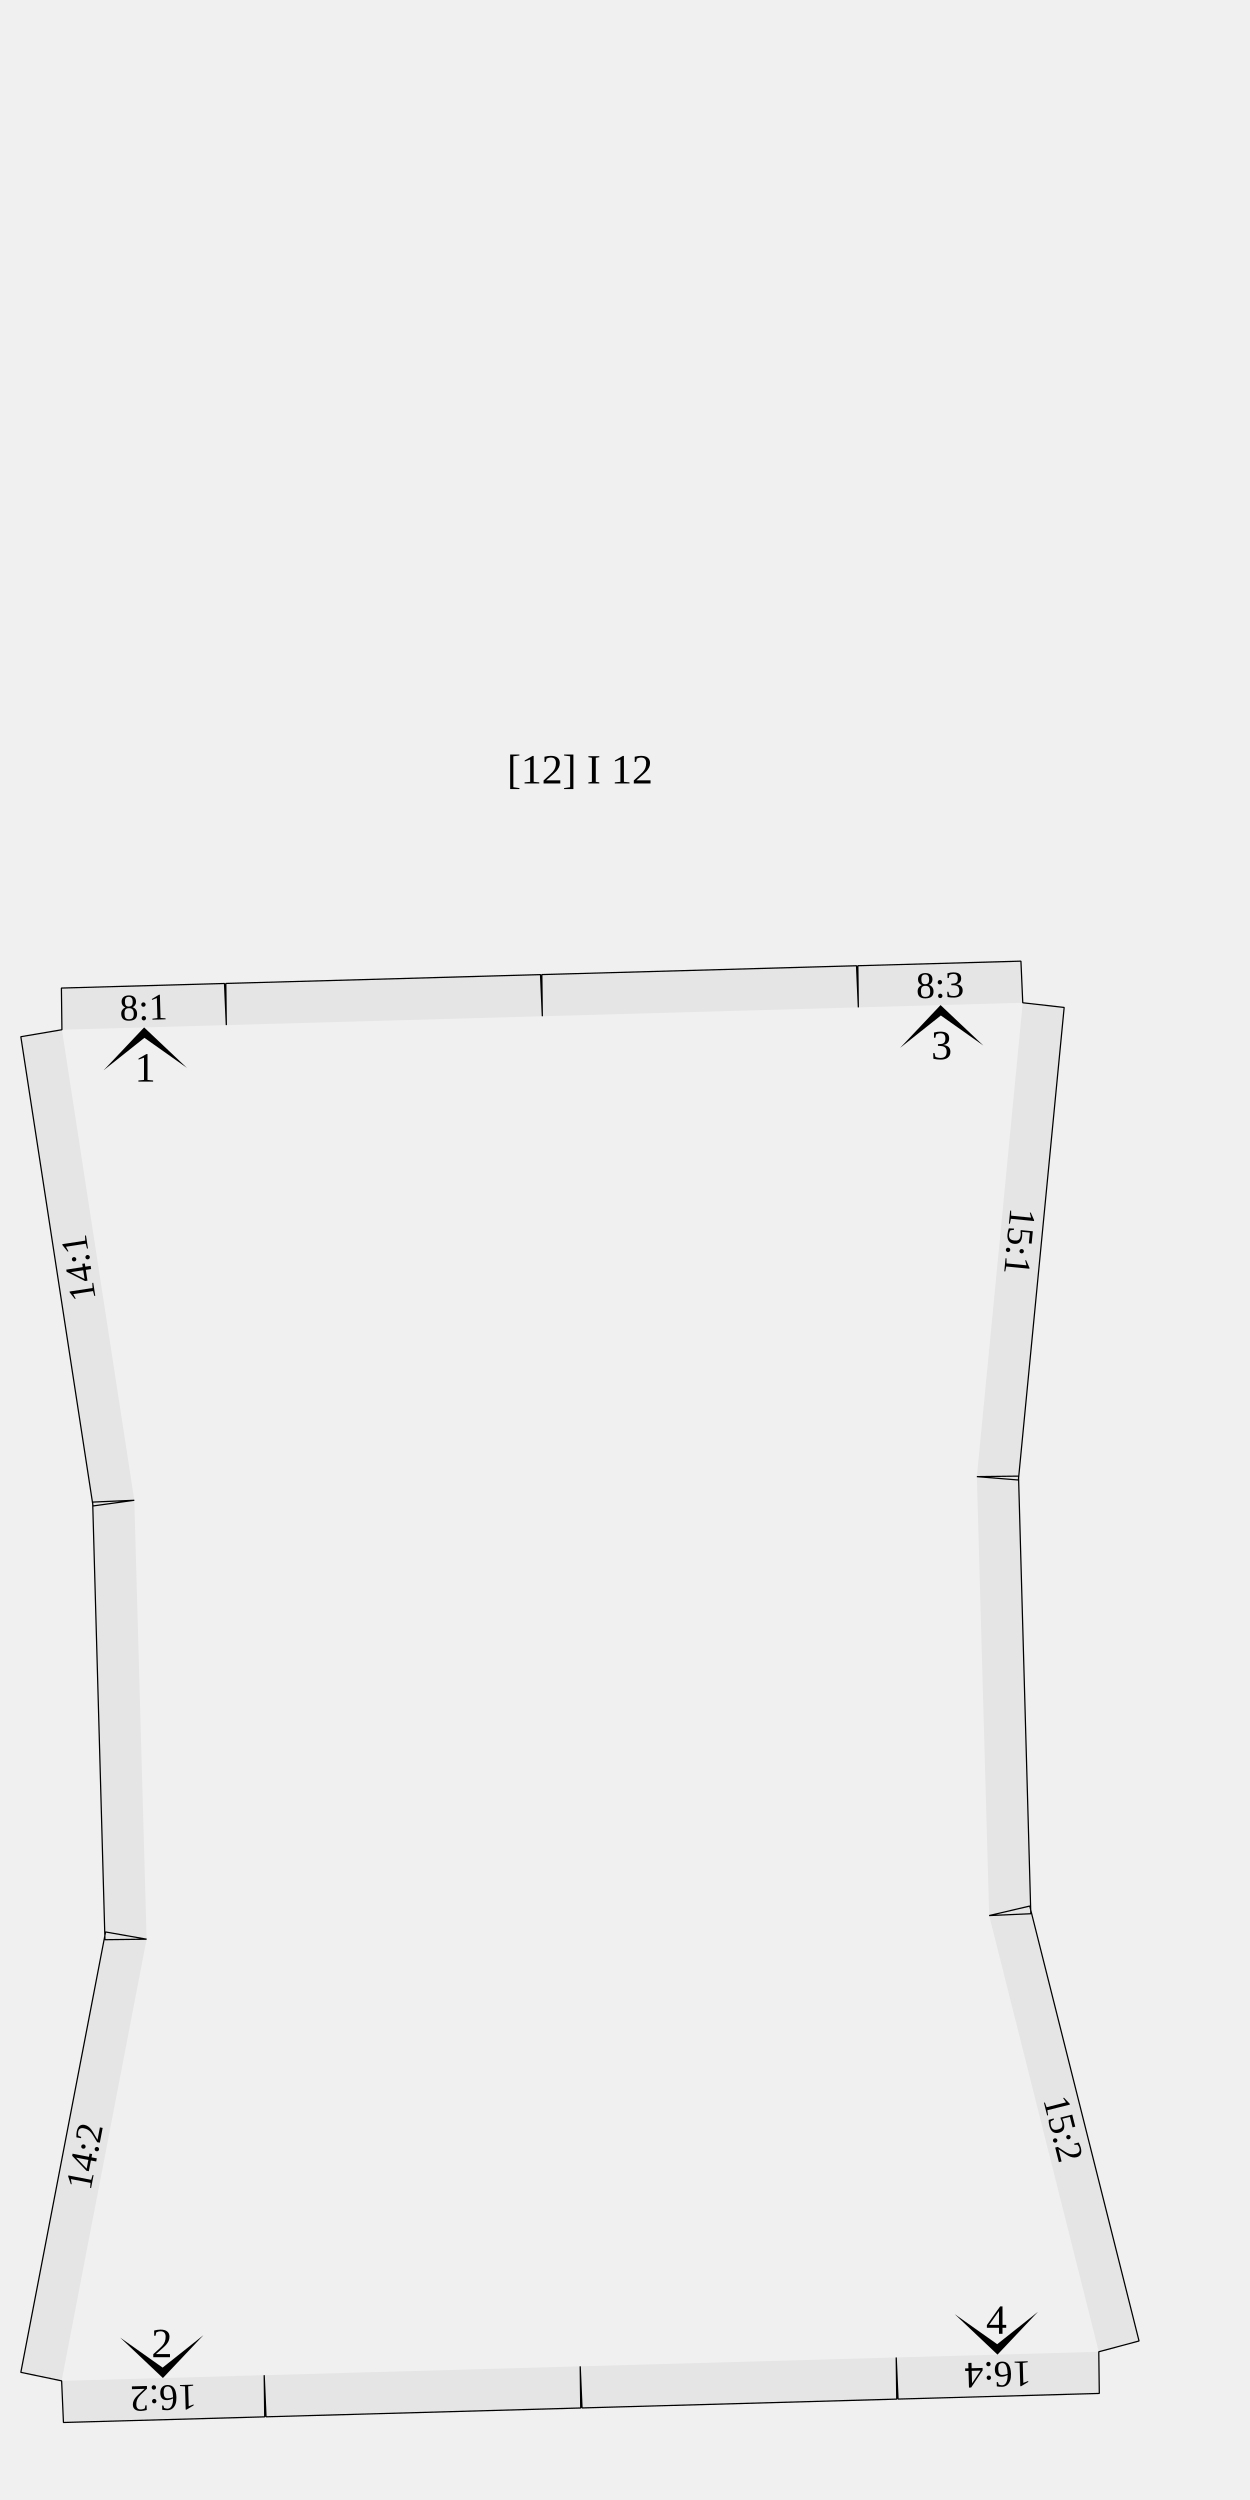
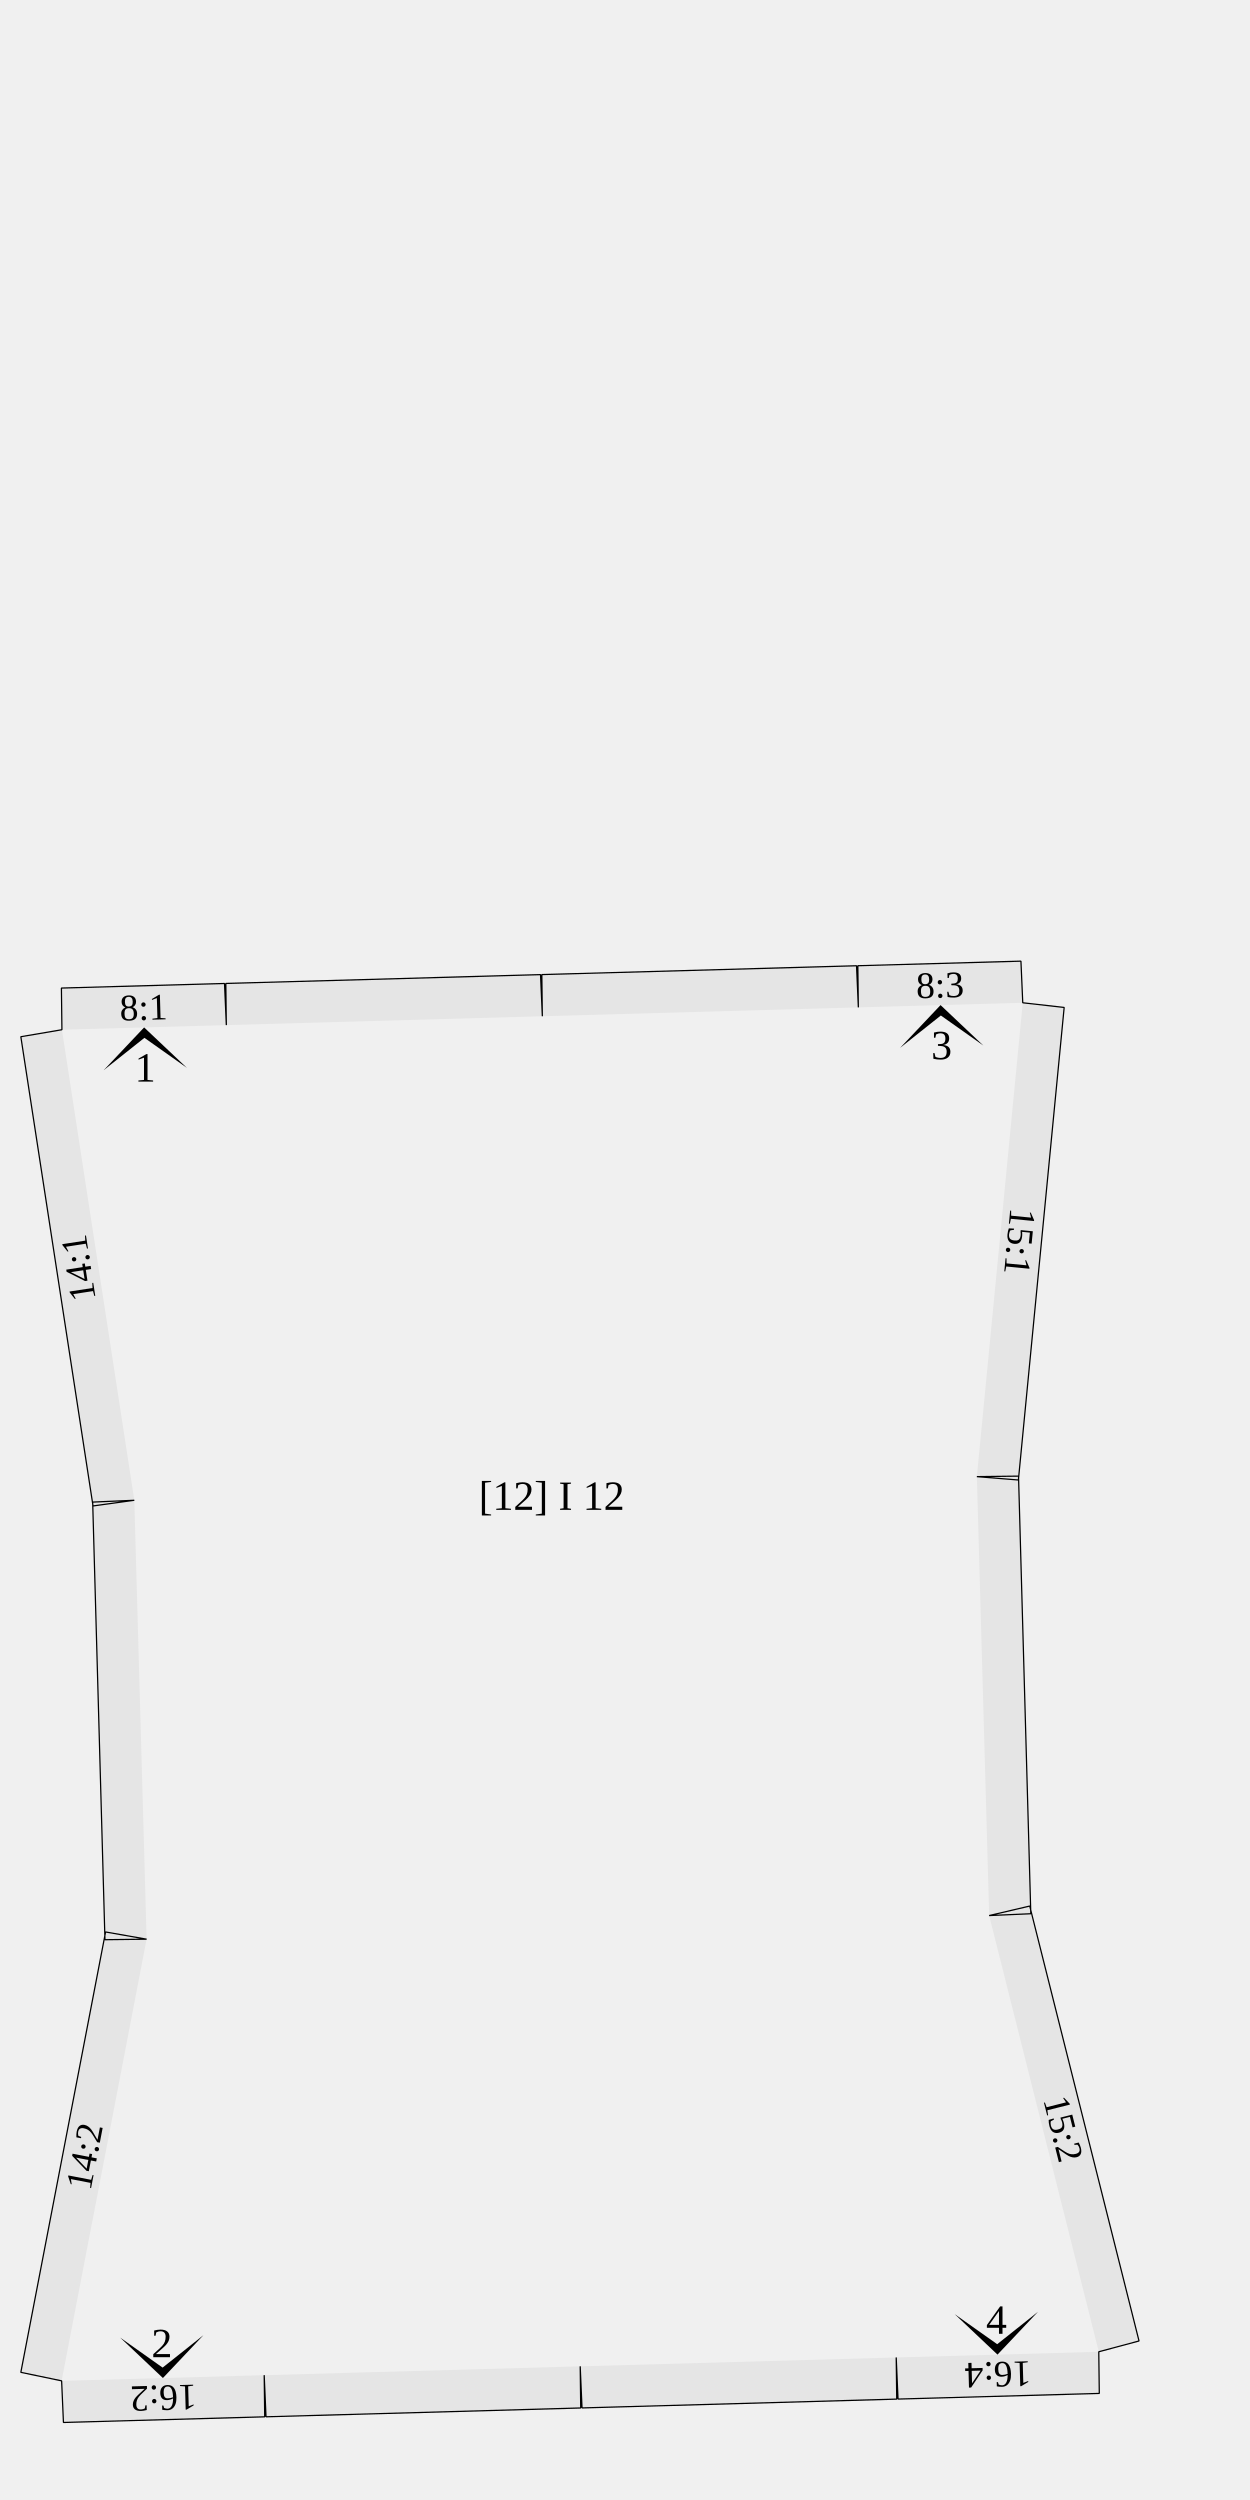
- <svg xmlns="http://www.w3.org/2000/svg" version="1.1" width="300.00mm" height="600.00mm" viewBox="0 0 300.00 600.00">
-   <style type="text/css">
+ <svg xmlns="http://www.w3.org/2000/svg" version="1.1" width="300.00mm" height="600.00mm" viewBox="0 0 300.00 600.00" id="svg900">
+   <defs id="defs904" />
+   <style type="text/css" id="style824">
    path {
        fill: none;
        stroke-linecap: butt;
        stroke-linejoin: bevel;
        stroke-dasharray: none;
    }
    path.outer {
        stroke: #000000;
        stroke-dasharray: none;
        stroke-dashoffset: 0;
        stroke-width: 0.3;
        stroke-opacity: 1.0;
    }
    path.convex {
        stroke: #000000;
        stroke-dasharray: 0.50,1.00;
        stroke-dashoffset:0;
        stroke-width:0.2;
        stroke-opacity: 1.0
    }
    path.concave {
        stroke: #000000;
        stroke-dasharray: 1.00,0.50,0.20,0.50;
        stroke-dashoffset: 0;
        stroke-width: 0.2;
        stroke-opacity: 1.0
    }
    path.freestyle {
        stroke: #000000;
        stroke-dasharray: none;
        stroke-dashoffset: 0;
        stroke-width: 0.2;
        stroke-opacity: 1.0
    }
    path.outer_background {
        stroke: #ffffff;
        stroke-opacity: 1.0;
        stroke-width: 0.5
    }
    path.inner_background {
        stroke: #ffffff;
        stroke-opacity: 1.0;
        stroke-width: 0.2
    }
    path.sticker {
        fill: #e5e5e5;
        stroke: none;
        fill-opacity: 1.0;
    }
    path.arrow {
        fill: #000000;
    }
    text {
        font-style: normal;
        fill: #000000;
        fill-opacity: 1.0;
        stroke: none;
    }
    text, tspan {
        text-anchor:middle;
    }
    </style>
-   <g>
-     <text transform="translate(139.1843 188.028)" style="font-size:10.00">
-       <tspan>[12] I 12</tspan>
-     </text>
-     <path class="sticker" d=" M 32.233 360.064 L 22.325 361.43 L 5 248.81 L 14.86 247.135 Z M 35.187 465.408 L 25.187 465.531 L 22.241 360.502 L 32.233 360.064 Z M 14.79 571.406 L 5 569.362 L 25.338 463.672 L 35.187 465.408 Z M 54.319 246.028 L 54.195 236.027 L 129.723 233.909 L 130.161 243.9 Z M 139.249 567.915 L 139.373 577.916 L 63.845 580.034 L 63.407 570.043 Z M 14.86 247.135 L 14.737 237.134 L 53.881 236.036 L 54.319 246.028 Z M 63.407 570.043 L 63.53 580.043 L 15.228 581.398 L 14.79 571.406 Z M 245.462 240.666 L 255.4 241.787 L 244.415 355.2 L 234.447 354.392 Z M 234.447 354.392 L 244.447 354.269 L 247.393 459.298 L 237.402 459.736 Z M 237.402 459.736 L 247.138 457.451 L 273.369 561.835 L 263.708 564.424 Z M 130.161 243.9 L 130.038 233.9 L 205.566 231.781 L 206.003 241.773 Z M 215.091 565.788 L 215.215 575.788 L 139.687 577.907 L 139.249 567.915 Z M 206.003 241.773 L 205.88 231.773 L 245.024 230.675 L 245.462 240.666 Z M 263.708 564.424 L 263.832 574.425 L 215.529 575.78 L 215.091 565.788 Z " />
-     <path class="outer" d=" M 130.038 233.9 L 205.566 231.781 L 206.003 241.773 L 205.88 231.773 L 245.024 230.675 L 245.462 240.666 L 255.4 241.787 L 244.415 355.2 L 234.447 354.392 L 244.447 354.269 L 247.393 459.298 L 237.402 459.736 L 247.138 457.451 L 273.369 561.835 L 263.708 564.424 L 263.832 574.425 L 215.529 575.78 L 215.091 565.788 L 215.215 575.788 L 139.687 577.907 L 139.249 567.915 L 139.373 577.916 L 63.845 580.034 L 63.407 570.043 L 63.53 580.043 L 15.228 581.398 L 14.79 571.406 L 5 569.362 L 25.338 463.672 L 35.187 465.408 L 25.187 465.531 L 22.241 360.502 L 32.233 360.064 L 22.325 361.43 L 5 248.81 L 14.86 247.135 L 14.737 237.134 L 53.881 236.036 L 54.319 246.028 L 54.195 236.027 L 129.723 233.909 L 130.161 243.9 Z " />
-     <text transform="matrix(-0.152047 -0.988373 0.988373 -0.152047 21.76712 303.8731)" style="font-size:9.00">
-       <tspan>14:1</tspan>
-     </text>
-     <text transform="matrix(0.188962 -0.981984 0.981984 0.188962 23.22116 518.0669)" style="font-size:9.00">
-       <tspan>14:2</tspan>
-     </text>
-     <g>
-       <path transform="matrix(9.996069 -0.280386 0.280386 9.996069 34.58932 246.5811)" class="arrow" d="M 0 0 L 1 1 L 0 0.25 L -1 1 Z" />
-       <text transform="translate(34.84166 259.5775)" style="font-size:10.00">
-         <tspan>1</tspan>
-       </text>
-     </g>
-     <text transform="matrix(0.999607 -0.028039 0.028039 0.999607 34.53885 244.7818)" style="font-size:9.00">
-       <tspan>8:1</tspan>
-     </text>
-     <g>
-       <path transform="matrix(-9.996069 0.280378 -0.280378 -9.996069 39.09865 570.7244)" class="arrow" d="M 0 0 L 1 1 L 0 0.25 L -1 1 Z" />
-       <text transform="translate(38.84631 565.7279)" style="font-size:10.00">
-         <tspan>2</tspan>
-       </text>
-     </g>
-     <text transform="matrix(-0.999607 0.028038 -0.028038 -0.999607 39.14912 572.5237)" style="font-size:9.00">
-       <tspan>16:2</tspan>
-     </text>
-     <text transform="matrix(-0.096405 0.995342 -0.995342 -0.096405 241.7459 297.7029)" style="font-size:9.00">
-       <tspan>15:1</tspan>
-     </text>
-     <text transform="matrix(0.24371 0.969848 -0.969848 0.24371 252.3006 511.6413)" style="font-size:9.00">
-       <tspan>15:2</tspan>
-     </text>
-     <g>
-       <path transform="matrix(9.996069 -0.280386 0.280386 9.996069 225.7324 241.2197)" class="arrow" d="M 0 0 L 1 1 L 0 0.25 L -1 1 Z" />
-       <text transform="translate(225.9847 254.2162)" style="font-size:10.00">
-         <tspan>3</tspan>
-       </text>
-     </g>
-     <text transform="matrix(0.999607 -0.028039 0.028039 0.999607 225.6819 239.4204)" style="font-size:9.00">
-       <tspan>8:3</tspan>
-     </text>
-     <g>
-       <path transform="matrix(-9.996069 0.280388 -0.280388 -9.996069 239.3998 565.106)" class="arrow" d="M 0 0 L 1 1 L 0 0.25 L -1 1 Z" />
-       <text transform="translate(239.1475 560.1096)" style="font-size:10.00">
-         <tspan>4</tspan>
-       </text>
-     </g>
-     <text transform="matrix(-0.999607 0.028039 -0.028039 -0.999607 239.4503 566.9053)" style="font-size:9.00">
-       <tspan>16:4</tspan>
+   <text style="font-size:10px" id="text828" x="132.392" y="362.368">
+     <tspan id="tspan826">[12] I 12</tspan>
+   </text>
+   <path class="sticker" d="M 32.233,360.064 22.325,361.43 5,248.81 14.86,247.135 Z m 2.955,105.343 -10,0.123 -2.946,-105.029 9.992,-0.437 z M 14.79,571.406 5,569.362 25.338,463.672 l 9.85,1.735 z m 39.529,-325.378 -0.123,-10 75.528,-2.119 0.437,9.992 z m 84.93,321.888 0.123,10 -75.528,2.119 -0.437,-9.992 z M 14.86,247.135 l -0.123,-10 39.145,-1.098 0.437,9.992 z m 48.547,322.908 0.123,10 -48.303,1.355 -0.437,-9.992 z m 182.055,-329.376 9.938,1.12 -10.985,113.413 -9.969,-0.808 z m -11.015,113.726 10,-0.123 2.946,105.029 -9.992,0.437 z m 2.955,105.343 9.737,-2.285 26.23,104.384 -9.66,2.589 z m -107.241,-215.835 -0.123,-10 75.528,-2.119 0.437,9.992 z m 84.93,321.888 0.123,10 -75.528,2.119 -0.437,-9.992 z m -9.088,-324.015 -0.123,-10 39.145,-1.098 0.437,9.992 z m 57.705,322.651 0.123,10 -48.303,1.355 -0.437,-9.992 z" id="path830" />
+   <path class="outer" d="m 130.038,233.9 75.528,-2.119 0.437,9.992 -0.123,-10 39.145,-1.098 0.437,9.992 9.938,1.12 -10.985,113.413 -9.969,-0.808 10,-0.123 2.946,105.029 -9.992,0.437 9.737,-2.285 26.23,104.384 -9.66,2.589 0.123,10 -48.303,1.355 -0.437,-9.992 0.123,10 -75.528,2.119 -0.437,-9.992 0.123,10 -75.528,2.119 -0.437,-9.992 0.123,10 -48.303,1.355 -0.437,-9.992 L 5,569.362 25.338,463.672 l 9.85,1.735 -10,0.123 -2.946,-105.029 9.992,-0.437 -9.908,1.365 -17.325,-112.619 9.86,-1.676 -0.123,-10 39.145,-1.098 0.437,9.992 -0.123,-10 75.528,-2.119 0.437,9.992 z" id="path832" />
+   <text transform="rotate(-98.74557)" style="font-size:9px" id="text836" x="-303.65" y="-24.689">
+     <tspan id="tspan834">14:1</tspan>
+   </text>
+   <text transform="rotate(-79.10778)" style="font-size:9px" id="text840" x="-504.346" y="120.698">
+     <tspan id="tspan838">14:2</tspan>
+   </text>
+   <g id="g848">
+     <path transform="matrix(9.996069,-0.280386,0.280386,9.996069,34.58932,246.5811)" class="arrow" d="M 0,0 1,1 0,0.25 -1,1 Z" id="path842" />
+     <text transform="translate(34.84166,259.5775)" style="font-size:10px" id="text846">
+       <tspan id="tspan844">1</tspan>
    </text>
  </g>
+   <text transform="rotate(-1.606727)" style="font-size:9px" id="text852" x="27.663" y="245.654">
+     <tspan id="tspan850">8:1</tspan>
+   </text>
+   <g id="g860">
+     <path transform="matrix(-9.996069,0.280378,-0.280378,-9.996069,39.09865,570.7244)" class="arrow" d="M 0,0 1,1 0,0.25 -1,1 Z" id="path854" />
+     <text transform="translate(38.84631,565.7279)" style="font-size:10px" id="text858">
+       <tspan id="tspan856">2</tspan>
+     </text>
+   </g>
+   <text transform="rotate(178.3933)" style="font-size:9px" id="text864" x="-23.081" y="-573.396">
+     <tspan id="tspan862">16:2</tspan>
+   </text>
+   <text transform="rotate(95.53219)" style="font-size:9px" id="text868" x="273.011" y="-269.32">
+     <tspan id="tspan866">15:1</tspan>
+   </text>
+   <text transform="rotate(75.89439)" style="font-size:9px" id="text872" x="557.703" y="-120.001">
+     <tspan id="tspan870">15:2</tspan>
+   </text>
+   <g id="g880">
+     <path transform="matrix(9.996069,-0.280386,0.280386,9.996069,225.7324,241.2197)" class="arrow" d="M 0,0 1,1 0,0.25 -1,1 Z" id="path874" />
+     <text transform="translate(225.9847,254.2162)" style="font-size:10px" id="text878">
+       <tspan id="tspan876">3</tspan>
+     </text>
+   </g>
+   <text transform="rotate(-1.606727)" style="font-size:9px" id="text884" x="218.882" y="245.653">
+     <tspan id="tspan882">8:3</tspan>
+   </text>
+   <g id="g892">
+     <path transform="matrix(-9.996069,0.280388,-0.280388,-9.996069,239.3998,565.106)" class="arrow" d="M 0,0 1,1 0,0.25 -1,1 Z" id="path886" />
+     <text transform="translate(239.1475,560.1096)" style="font-size:10px" id="text890">
+       <tspan id="tspan888">4</tspan>
+     </text>
+   </g>
+   <text transform="rotate(178.3933)" style="font-size:9px" id="text896" x="-223.461" y="-573.396">
+     <tspan id="tspan894">16:4</tspan>
+   </text>
</svg>
